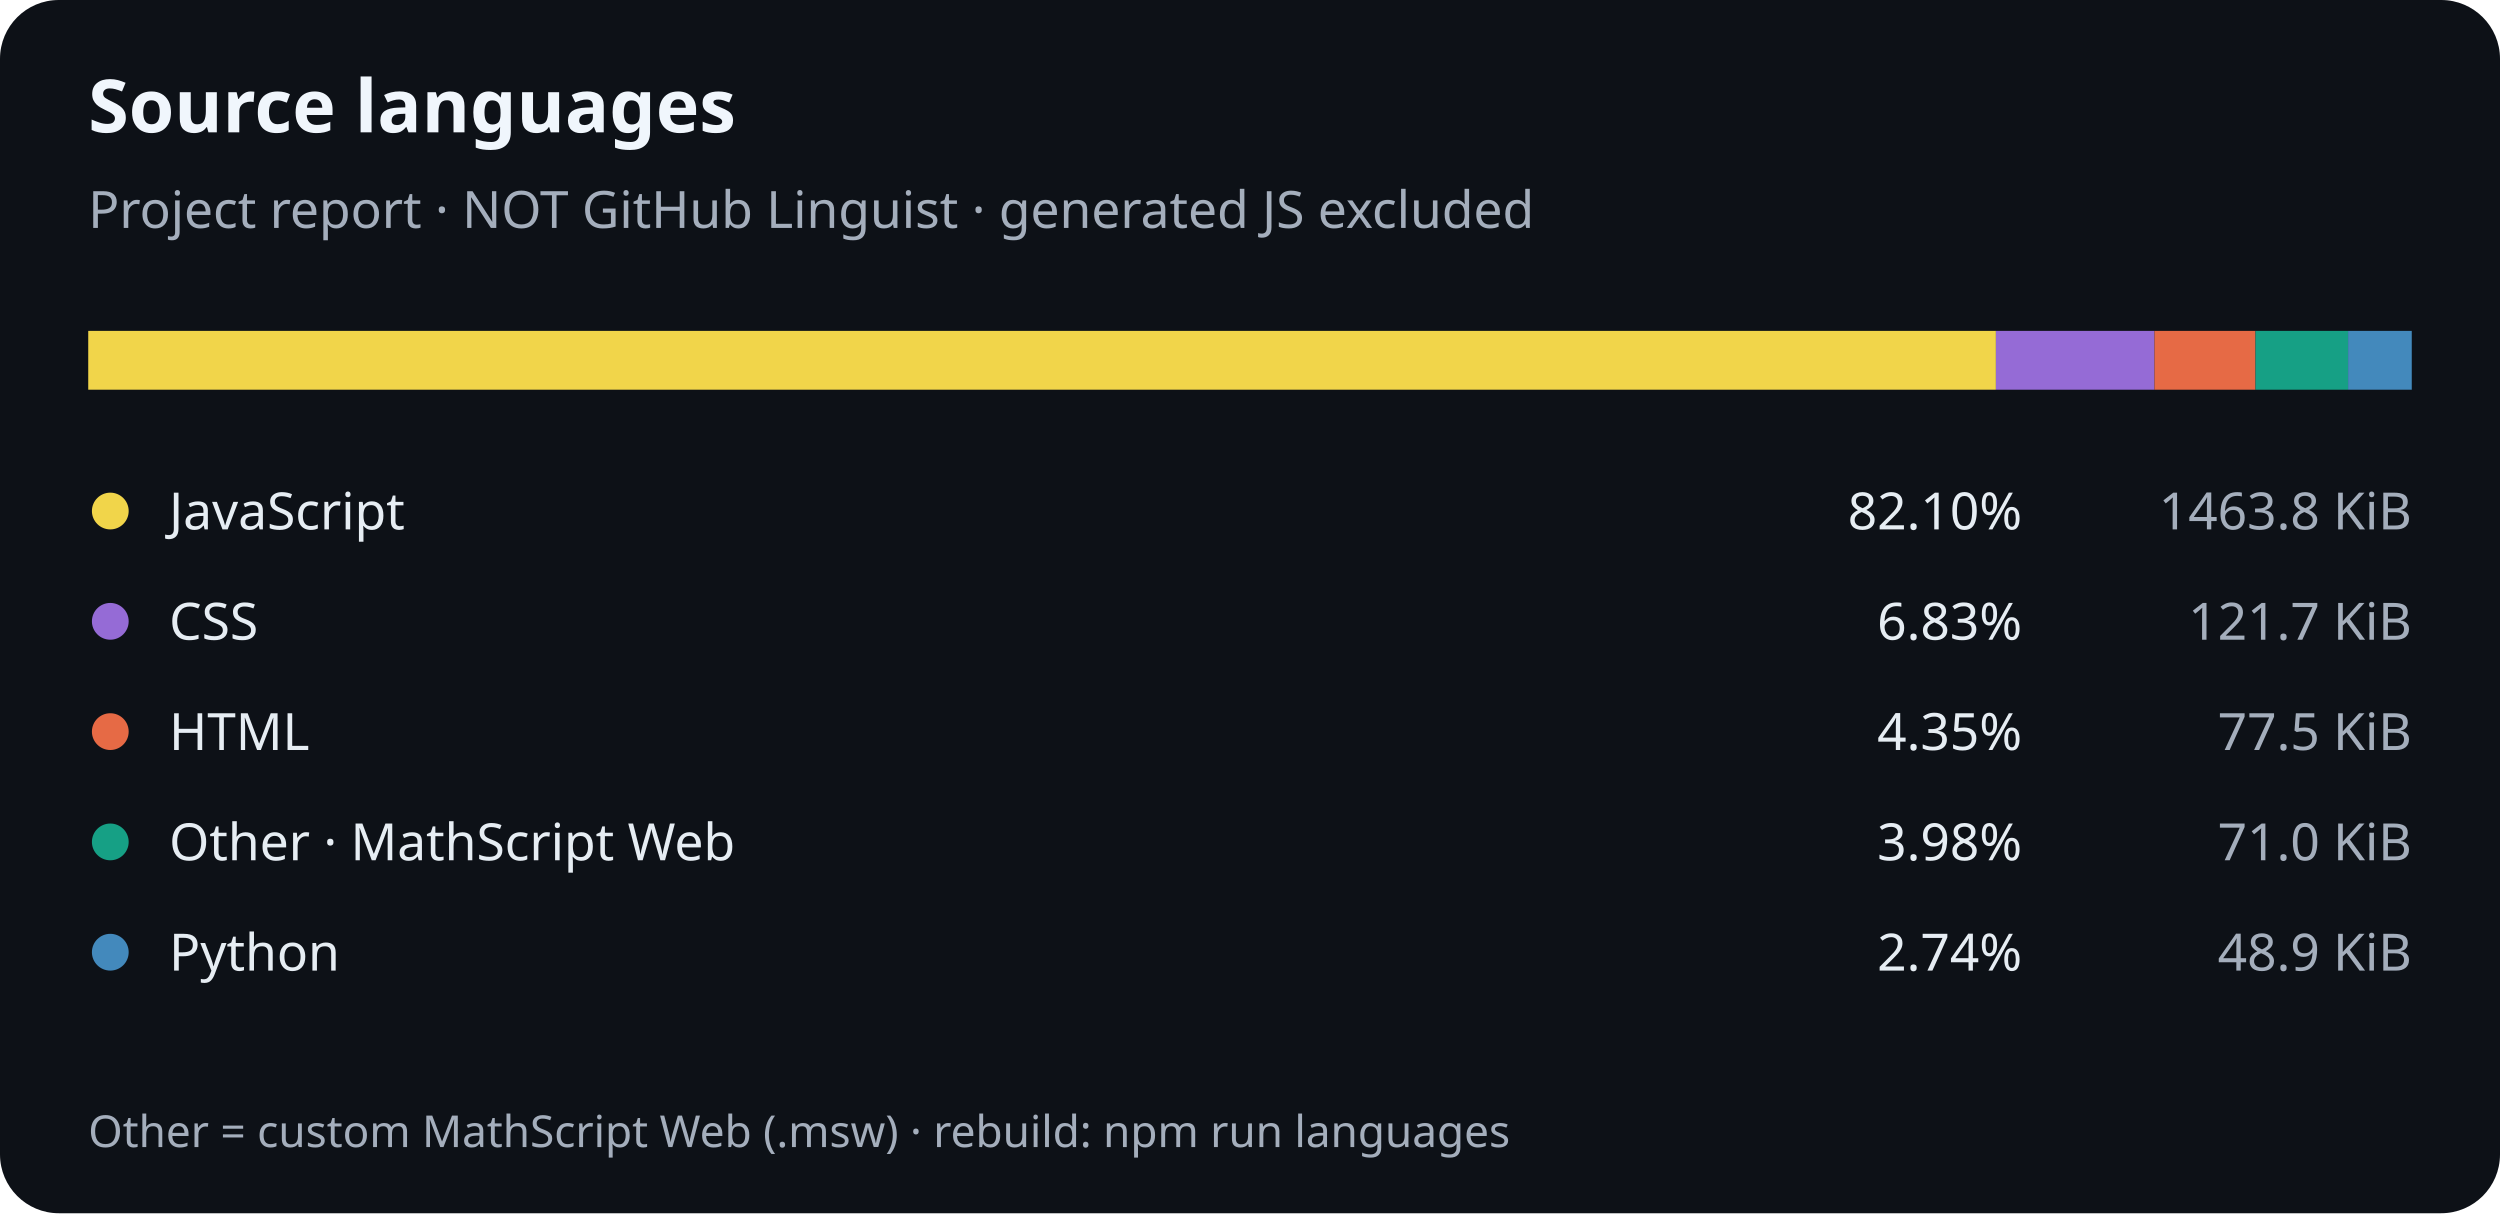
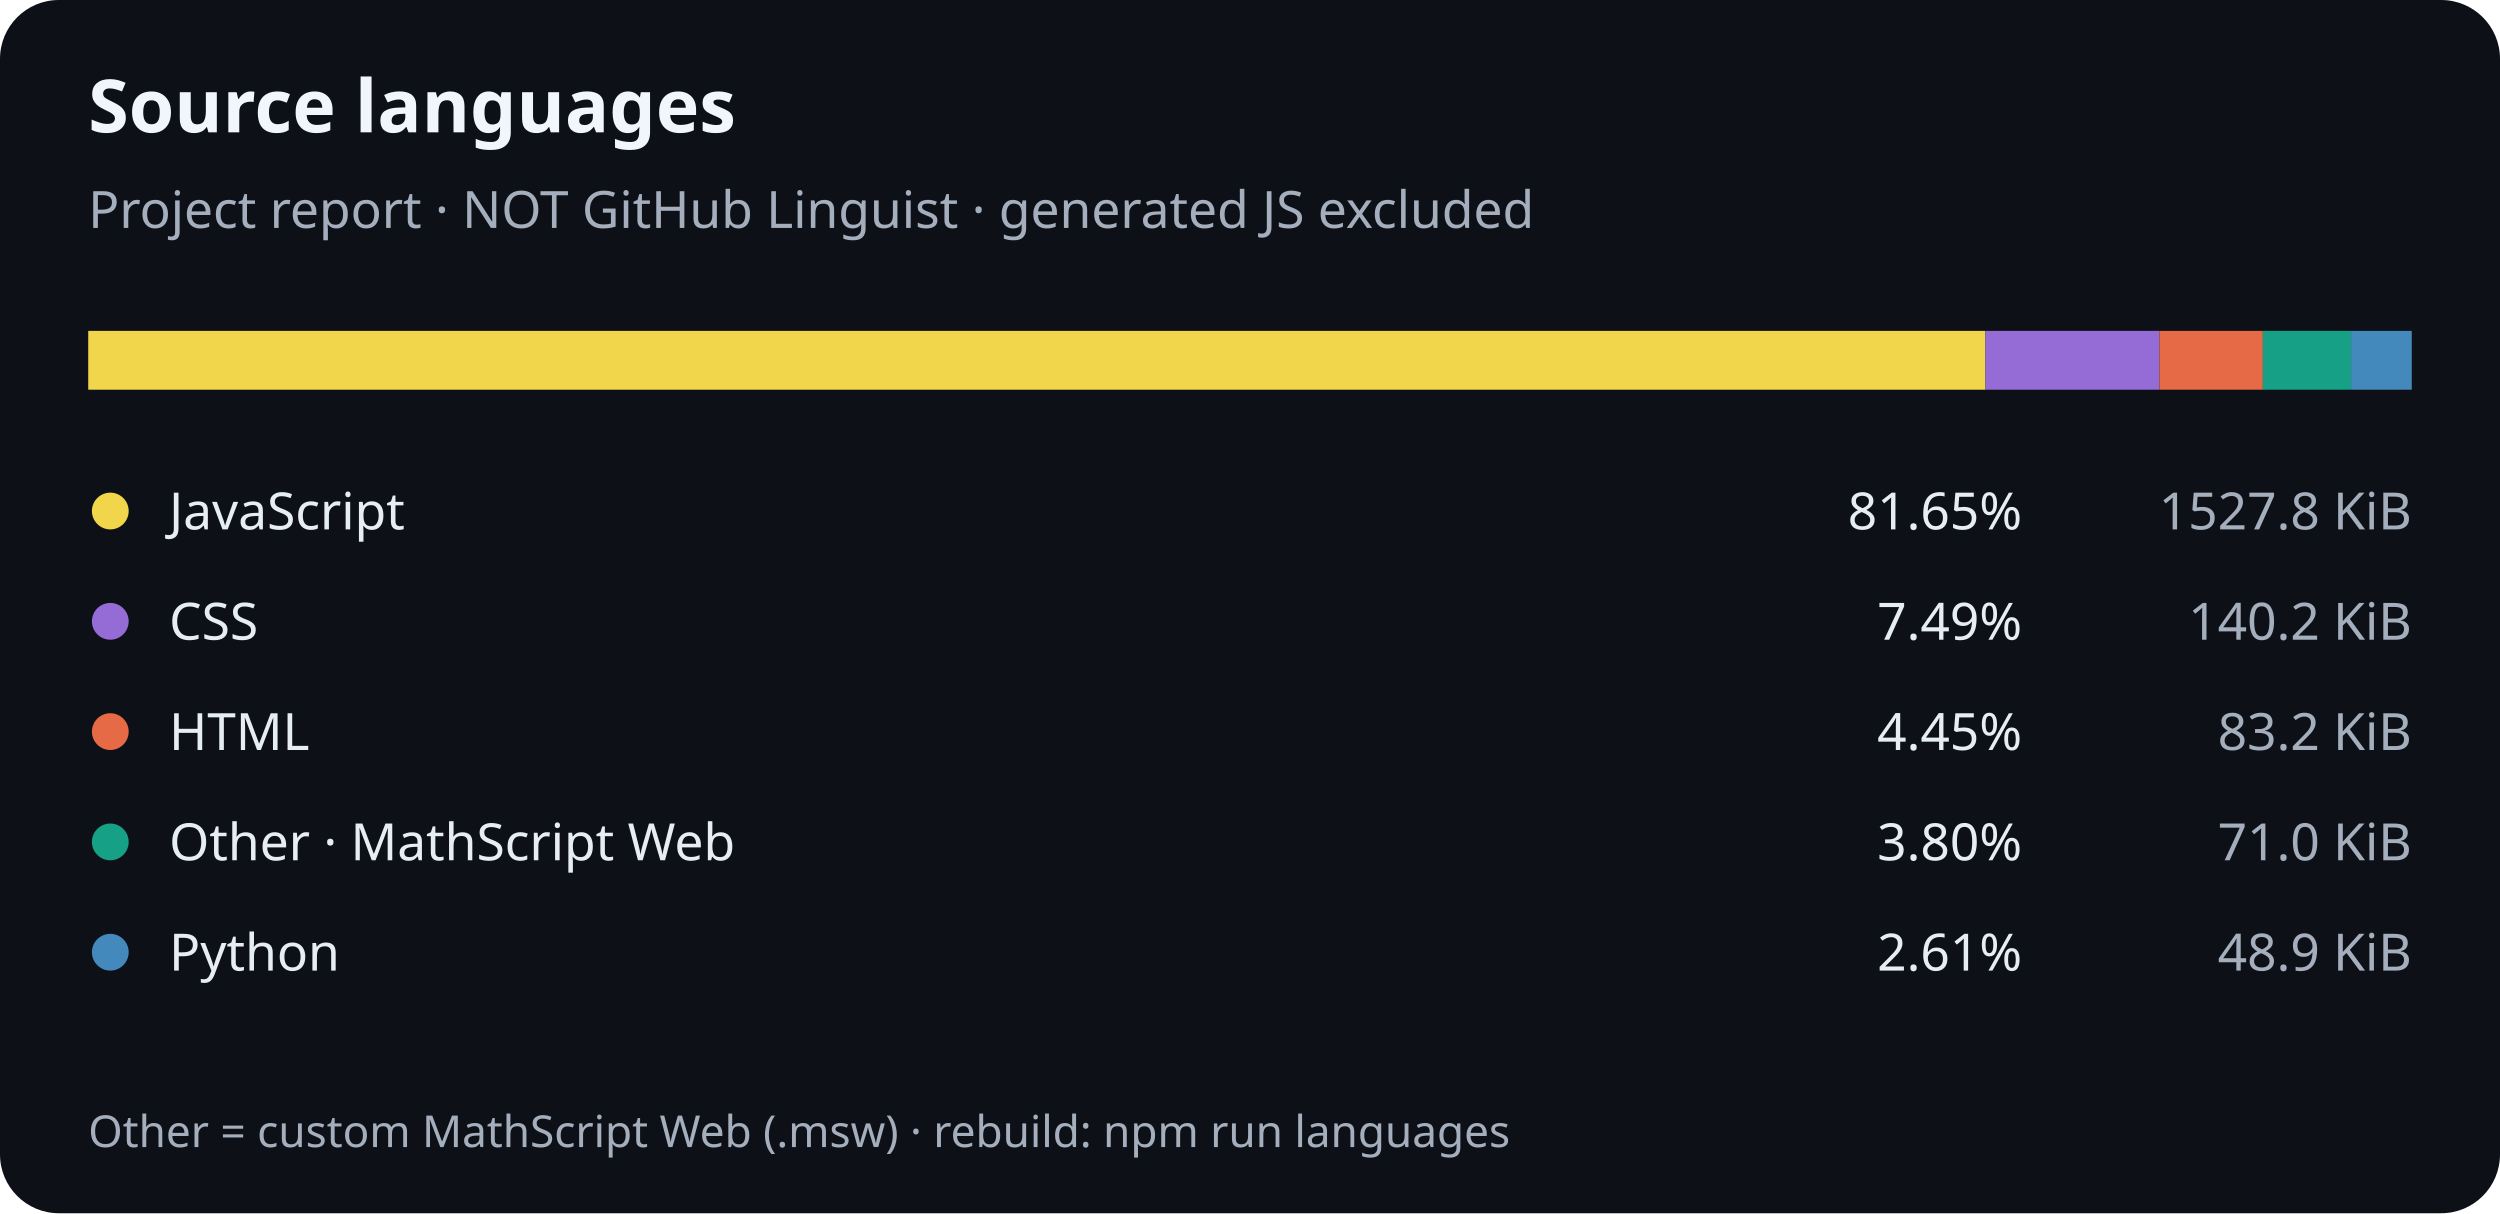
<svg xmlns="http://www.w3.org/2000/svg" width="680" height="330" viewBox="0 0 680 330" role="img" aria-labelledby="title desc">
  <rect width="680" height="330" rx="16" fill="#0d1117" />
  <g font-family="system-ui, sans-serif" font-size="14">
    <text x="24" y="36" font-size="20" font-weight="700" fill="#f0f6fc">Source languages</text>
    <text x="24" y="62" fill="#a4aebc">Project report · NOT GitHub Linguist · generated JS excluded</text>
-     <rect x="24.000" y="90" width="518.888" height="16" fill="#f1d54a" />
-     <rect x="542.888" y="90" width="43.135" height="16" fill="#956bd6" />
-     <rect x="586.023" y="90" width="27.473" height="16" fill="#e66a45" />
-     <rect x="613.496" y="90" width="25.181" height="16" fill="#16a085" />
-     <rect x="638.676" y="90" width="17.324" height="16" fill="#4389bc" />
+     <rect x="24.000" y="90" width="516.036" height="16" fill="#f1d54a" />
+     <rect x="540.036" y="90" width="47.346" height="16" fill="#956bd6" />
+     <rect x="587.382" y="90" width="28.119" height="16" fill="#e66a45" />
+     <rect x="615.500" y="90" width="23.993" height="16" fill="#16a085" />
+     <rect x="639.493" y="90" width="16.507" height="16" fill="#4389bc" />
    <circle cx="30" cy="139" r="5" fill="#f1d54a" />
    <text x="46" y="144" fill="#e6edf3">JavaScript</text>
-     <text x="550" y="144" text-anchor="end" fill="#e6edf3">82.10%</text>
-     <text x="656" y="144" text-anchor="end" fill="#a4aebc">1463.8 KiB</text>
+     <text x="550" y="144" text-anchor="end" fill="#e6edf3">81.65%</text>
+     <text x="656" y="144" text-anchor="end" fill="#a4aebc">1527.8 KiB</text>
    <circle cx="30" cy="169" r="5" fill="#956bd6" />
    <text x="46" y="174" fill="#e6edf3">CSS</text>
-     <text x="550" y="174" text-anchor="end" fill="#e6edf3">6.83%</text>
-     <text x="656" y="174" text-anchor="end" fill="#a4aebc">121.7 KiB</text>
+     <text x="550" y="174" text-anchor="end" fill="#e6edf3">7.49%</text>
+     <text x="656" y="174" text-anchor="end" fill="#a4aebc">140.2 KiB</text>
    <circle cx="30" cy="199" r="5" fill="#e66a45" />
    <text x="46" y="204" fill="#e6edf3">HTML</text>
-     <text x="550" y="204" text-anchor="end" fill="#e6edf3">4.35%</text>
-     <text x="656" y="204" text-anchor="end" fill="#a4aebc">77.5 KiB</text>
+     <text x="550" y="204" text-anchor="end" fill="#e6edf3">4.45%</text>
+     <text x="656" y="204" text-anchor="end" fill="#a4aebc">83.2 KiB</text>
    <circle cx="30" cy="229" r="5" fill="#16a085" />
    <text x="46" y="234" fill="#e6edf3">Other · MathScript Web</text>
-     <text x="550" y="234" text-anchor="end" fill="#e6edf3">3.98%</text>
+     <text x="550" y="234" text-anchor="end" fill="#e6edf3">3.80%</text>
    <text x="656" y="234" text-anchor="end" fill="#a4aebc">71.0 KiB</text>
    <circle cx="30" cy="259" r="5" fill="#4389bc" />
    <text x="46" y="264" fill="#e6edf3">Python</text>
-     <text x="550" y="264" text-anchor="end" fill="#e6edf3">2.74%</text>
+     <text x="550" y="264" text-anchor="end" fill="#e6edf3">2.61%</text>
    <text x="656" y="264" text-anchor="end" fill="#a4aebc">48.9 KiB</text>
    <text x="24" y="312" font-size="12" fill="#a4aebc">Other = custom MathScript Web (.msw) · rebuild: npm run languages</text>
  </g>
</svg>
